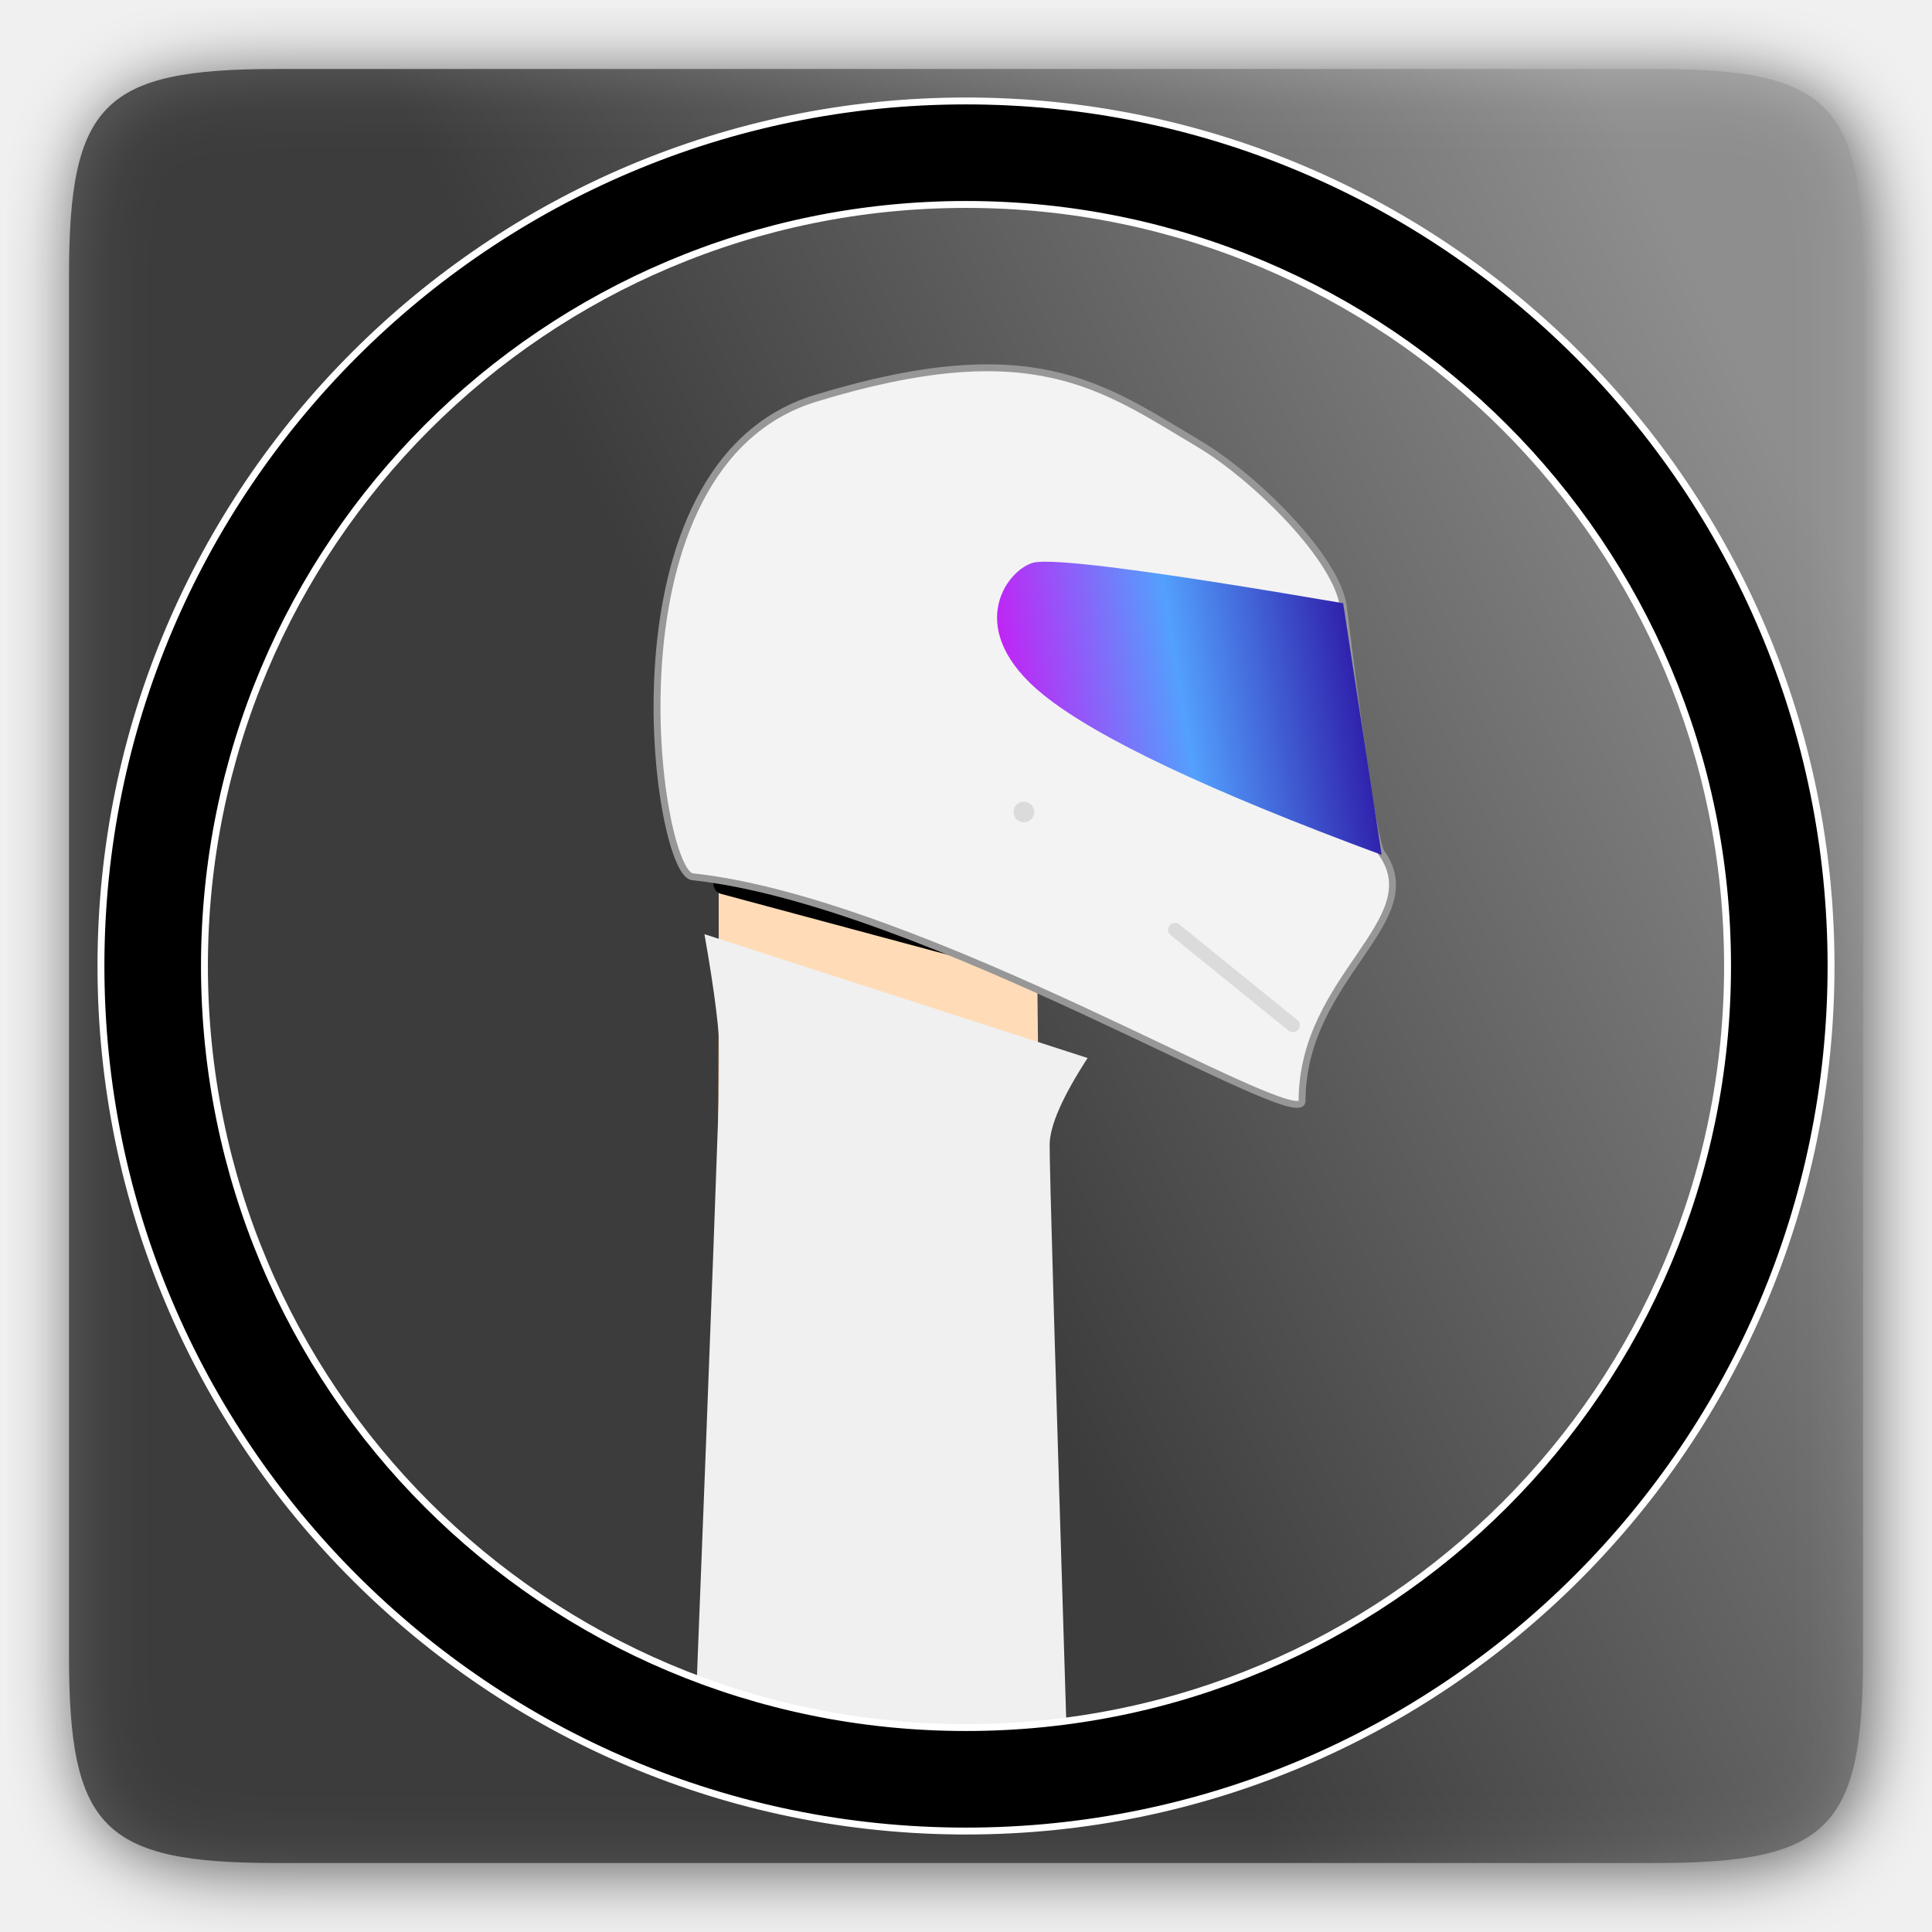
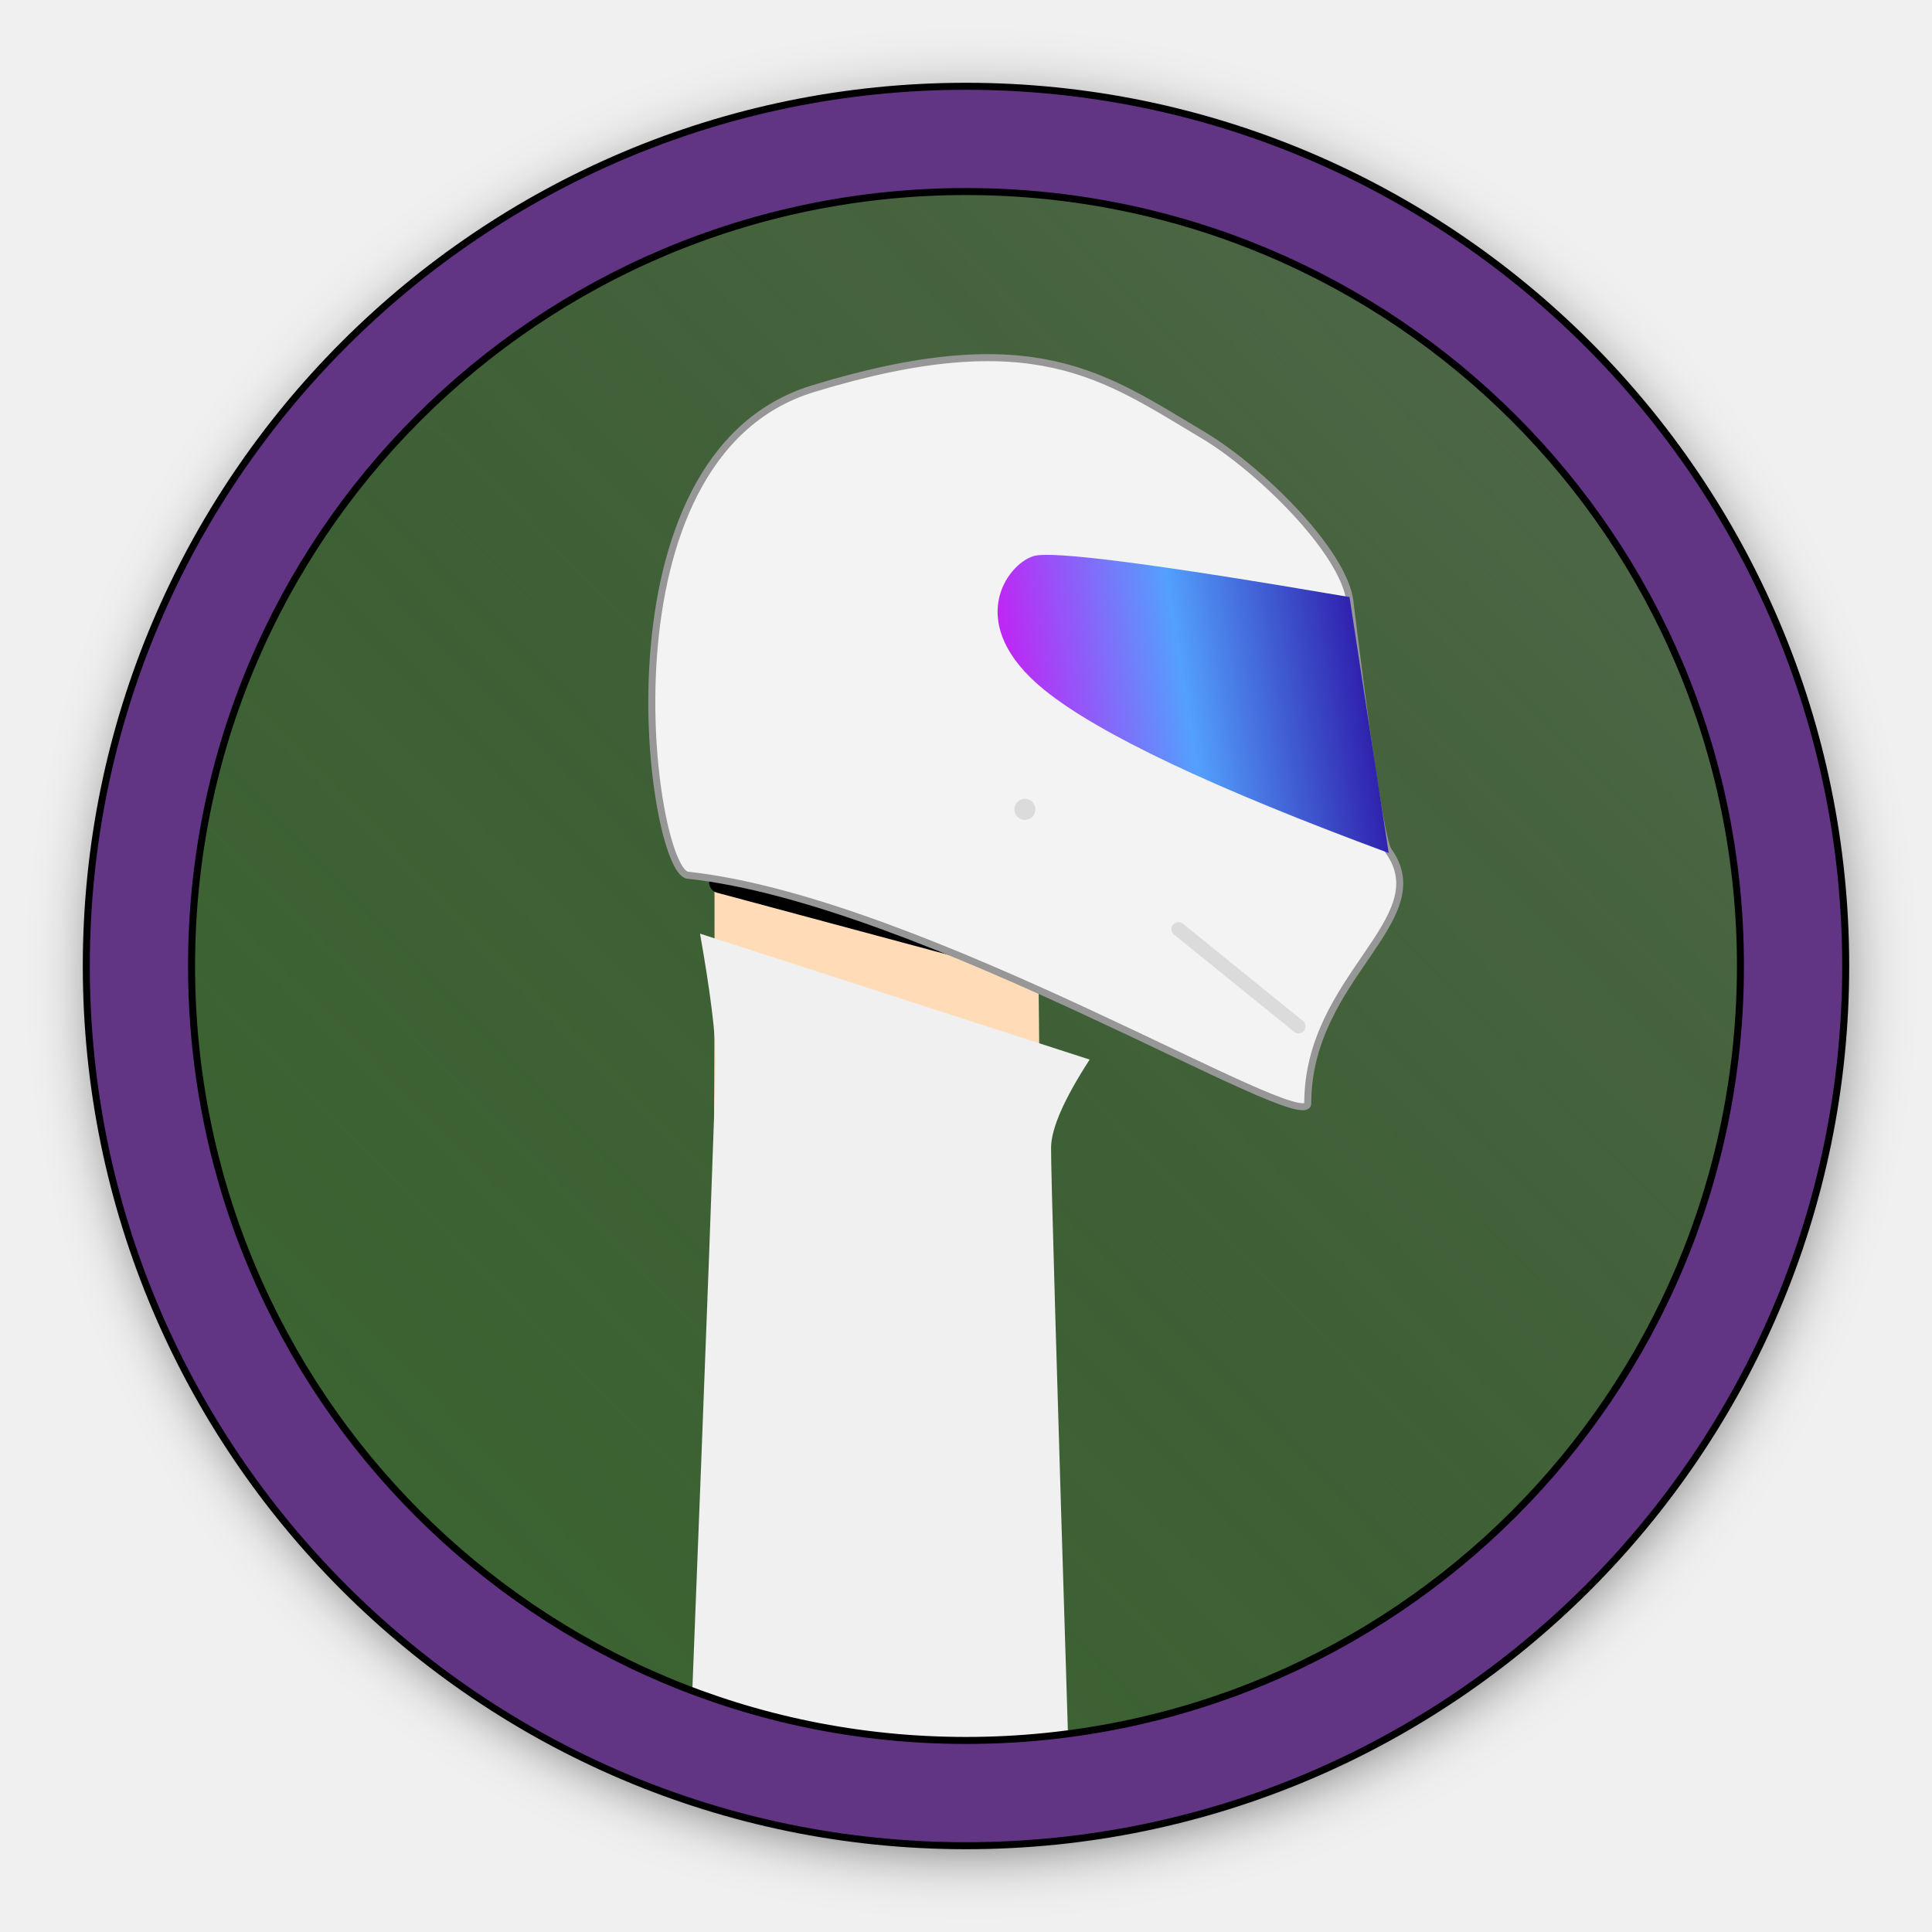
<svg xmlns="http://www.w3.org/2000/svg" xmlns:xlink="http://www.w3.org/1999/xlink" width="280" height="280" viewBox="0 0 280 280" version="1.1" id="svg28">
-   <path style="opacity:1;fill:url(#linearGradient849);fill-opacity:1;fill-rule:nonzero;stroke:none;stroke-width:1.48;stroke-linecap:round;stroke-linejoin:round;stroke-miterlimit:4;stroke-dasharray:none;stroke-opacity:1;paint-order:normal;filter:url(#filter1090)" d="M 10,40 C 10,15 15,10 40,10 h 200 c 25,0 30,5 30,30 v 200 c 0,25 -5,30 -30,30 H 40 c -25,0 -30,-5 -30,-30 z" id="rect841" />
+   <path style="opacity:1;fill:url(#linearGradient849-0);fill-opacity:1;fill-rule:nonzero;stroke:none;stroke-width:1.48;stroke-linecap:round;stroke-linejoin:round;stroke-miterlimit:4;stroke-dasharray:none;stroke-opacity:1;paint-order:normal;filter:url(#filter1090-1)" d="m 139.999,14.63 c -69.151,0 -125.369,56.218 -125.369,125.369 0,69.151 56.218,125.371 125.369,125.371 69.151,0 125.371,-56.22 125.371,-125.371 0,-69.151 -56.22,-125.369 -125.371,-125.369 z" id="rect841-2" />
  <defs id="defs13">
    <linearGradient id="linearGradient847">
-       <stop style="stop-color:#333333;stop-opacity:0.784" offset="0" id="stop843" />
-       <stop style="stop-color:#9b9b9b;stop-opacity:0.784" offset="1" id="stop845" />
+       <stop style="stop-color:#3c6332;stop-opacity:1" offset="0" id="stop843" />
+       <stop id="stop942" offset="0.447" style="stop-color:#3c6332;stop-opacity:0.824" />
+       <stop style="stop-color:#3c6332;stop-opacity:0.618" offset="1" id="stop845" />
    </linearGradient>
    <linearGradient x1="106.493" y1="64.733" x2="51.255" y2="56.151" id="linearGradient-1" gradientTransform="scale(0.9416505,1.061965)" gradientUnits="userSpaceOnUse">
      <stop stop-color="#3023AE" offset="0%" id="stop6" />
      <stop stop-color="#53A0FD" offset="47.525%" id="stop8" />
      <stop stop-color="#CD16F4" offset="100%" id="stop10" />
    </linearGradient>
-     <linearGradient xlink:href="#linearGradient847" id="linearGradient849" x1="90" y1="90" x2="230" y2="20" gradientUnits="userSpaceOnUse" gradientTransform="translate(10,10)" />
+     <linearGradient xlink:href="#linearGradient847" id="linearGradient849" x1="50" y1="205" x2="245" y2="15" gradientUnits="userSpaceOnUse" gradientTransform="translate(10,10)" />
    <filter style="color-interpolation-filters:sRGB;" id="filter1090">
      <feFlood flood-opacity="0.784" flood-color="rgb(0,0,0)" result="flood" id="feFlood1080" />
      <feComposite in="flood" in2="SourceGraphic" operator="in" result="composite1" id="feComposite1082" />
      <feGaussianBlur in="composite1" stdDeviation="5" result="blur" id="feGaussianBlur1084" />
      <feOffset dx="1" dy="1" result="offset" id="feOffset1086" />
      <feComposite in="SourceGraphic" in2="offset" operator="over" result="composite2" id="feComposite1088" />
    </filter>
+     <linearGradient xlink:href="#linearGradient847" id="linearGradient849-0" x1="50" y1="205" x2="245" y2="15" gradientUnits="userSpaceOnUse" gradientTransform="translate(9.999982,9.999991)" />
+     <filter style="color-interpolation-filters:sRGB" id="filter1090-1">
+       <feFlood flood-opacity="0.784" flood-color="rgb(0,0,0)" result="flood" id="feFlood1080-8" />
+       <feComposite in="flood" in2="SourceGraphic" operator="in" result="composite1" id="feComposite1082-7" />
+       <feGaussianBlur in="composite1" stdDeviation="5" result="blur" id="feGaussianBlur1084-9" />
+       <feOffset dx="1" dy="1" result="offset" id="feOffset1086-2" />
+       <feComposite in="SourceGraphic" in2="offset" operator="over" result="composite2" id="feComposite1088-0" />
+     </filter>
  </defs>
-   <g id="Page-1" style="fill:none;fill-rule:evenodd;stroke:none;stroke-width:1" transform="translate(14.63,14.63)">
+   <g id="Page-1" style="fill:none;fill-rule:evenodd;stroke:none;stroke-width:1" transform="matrix(1.016921,0,0,1.016937,12.50846,12.50647)">
    <g id="Stig" transform="translate(7,7)">
      <g id="Group">
        <g id="Base" transform="translate(82,54)" style="fill:#ffdcb7;fill-rule:nonzero">
          <path d="M 47.89,180.781 46.53,49.181 v -5.92 h 46 v -17.46 C 92.53,12.521 89.05,5.321 69.59,1.881 62.341,0.654 55.002,0.025 47.65,5.0848072e-4 39.612,-0.02 31.586,0.608 23.65,1.881 11.13,3.961 0.53,13.341 0.53,25.801 v 43.78 C 0.53,71.711 0.35,122.991 0,176.931 Z M 72.53,14.111 c 3.558,-0.057 6.798,2.042 8.201,5.313 1.402,3.271 0.689,7.065 -1.806,9.603 -2.495,2.538 -6.276,3.317 -9.571,1.971 C 66.059,29.653 63.905,26.449 63.9,22.891 63.867,18.086 67.726,14.16 72.53,14.111 Z" id="Shape" />
        </g>
        <path d="m 80.466,113.759 55.527,17.947 c -3.623,5.592 -5.456,9.76 -5.498,12.502 -0.042,2.743 0.793,31.673 2.505,86.792 H 79 c 2.464,-62.659 3.695,-95.758 3.695,-99.294 0,-3.537 -0.743,-9.519 -2.23,-17.947 z" id="Rectangle-2" style="fill:#f0f0f0" />
        <g id="helmet" transform="rotate(-17,188.3365,-176.0226)">
          <path d="M 20.897,47.073 45.624,83.663 c 0.301,0.446 0.378,0.629 0.427,0.845 0.049,0.216 0.046,0.43 -0.009,0.644 -0.055,0.215 -0.138,0.396 -0.452,0.832 l -10.565,14.692 c -0.161,0.223 -0.286,0.361 -0.427,0.471 -0.14,0.111 -0.291,0.188 -0.462,0.237 -0.172,0.049 -0.356,0.071 -0.632,0.071 h -0.066 c -0.605,0 -1.135,-0.407 -1.291,-0.992 L 18.205,48.301 c -0.214,-0.8 0.261,-1.623 1.062,-1.836 0.618,-0.165 1.272,0.08 1.63,0.609 z" id="Rectangle-Copy" transform="rotate(-43,32.11991,73.93462)" style="fill:#000000" />
          <path d="M 1.221,61.086 C -3.66,59 5.563,0 38.544,0 71.526,0 78.785,10.485 89.754,22.536 96.032,29.434 104.124,44.281 102.87,51.357 100.61,64.113 97.047,84.946 97.728,86.963 101.61,98.458 81.486,100.757 76.214,118 74.765,122.738 32.3,74.367 1.221,61.086 Z" id="Path-2" style="fill:#f3f3f3;stroke:#979797" />
-           <circle id="Oval-3" cx="49.907" cy="66.159" r="1.5" style="fill:#130808;fill-opacity:0.1" />
-           <rect id="Rectangle" transform="rotate(-34,72,98)" x="71" y="86" width="2" height="24" rx="1" style="fill:#000000;fill-opacity:0.1" />
+           <path style="fill:#130808;fill-opacity:0.1" d="m 51.407,66.159 a 1.5,1.5 0 0 1 -1.5,1.5 1.5,1.5 0 0 1 -1.5,-1.5 1.5,1.5 0 0 1 1.5,-1.5 1.5,1.5 0 0 1 1.5,1.5 z" id="Oval-3" />
+           <path transform="rotate(-34,72,98)" style="fill:#000000;fill-opacity:0.1" d="m 72,86 c 0.554,0 1,0.446 1,1 v 22 c 0,0.554 -0.446,1 -1,1 -0.554,0 -1,-0.446 -1,-1 V 87 c 0,-0.554 0.446,-1 1,-1 z" id="Rectangle" />
          <path d="M 103,50.751 C 78.15,38.25 64.367,32 61.652,32 c -4.072,0 -12.432,6.398 -4.072,18.751 5.574,8.235 18.937,20.405 40.09,36.51 z" id="Path-3" style="fill:url(#linearGradient-1)" />
        </g>
-         <path style="color:#000000;font-style:normal;font-variant:normal;font-weight:normal;font-stretch:normal;font-size:medium;line-height:normal;font-family:sans-serif;font-variant-ligatures:normal;font-variant-position:normal;font-variant-caps:normal;font-variant-numeric:normal;font-variant-alternates:normal;font-feature-settings:normal;text-indent:0;text-align:start;text-decoration:none;text-decoration-line:none;text-decoration-style:solid;text-decoration-color:#000000;letter-spacing:normal;word-spacing:normal;text-transform:none;writing-mode:lr-tb;direction:ltr;text-orientation:mixed;dominant-baseline:auto;baseline-shift:baseline;text-anchor:start;white-space:normal;shape-padding:0;clip-rule:nonzero;display:inline;overflow:visible;visibility:visible;opacity:1;isolation:auto;mix-blend-mode:normal;color-interpolation:sRGB;color-interpolation-filters:linearRGB;solid-color:#000000;solid-opacity:1;vector-effect:none;fill:#000000;fill-opacity:1;fill-rule:nonzero;stroke:#ffffff;stroke-width:1;stroke-linecap:butt;stroke-linejoin:miter;stroke-miterlimit:4;stroke-dasharray:none;stroke-dashoffset:0;stroke-opacity:1;color-rendering:auto;image-rendering:auto;shape-rendering:auto;text-rendering:auto;enable-background:accumulate" d="M 118.369,-7 C 49.218,-7 -7,49.218 -7,118.369 c 0,69.151 56.218,125.371 125.369,125.371 69.151,0 125.371,-56.22 125.371,-125.371 C 243.74,49.218 187.52,-7 118.369,-7 Z m 0,15 c 61.044,0 110.371,49.325 110.371,110.369 0,61.044 -49.327,110.371 -110.371,110.371 C 57.325,228.74 8,179.414 8,118.369 8,57.325 57.325,8 118.369,8 Z" id="Oval" />
+         <path style="color:#000000;font-style:normal;font-variant:normal;font-weight:normal;font-stretch:normal;font-size:medium;line-height:normal;font-family:sans-serif;font-variant-ligatures:normal;font-variant-position:normal;font-variant-caps:normal;font-variant-numeric:normal;font-variant-alternates:normal;font-feature-settings:normal;text-indent:0;text-align:start;text-decoration:none;text-decoration-line:none;text-decoration-style:solid;text-decoration-color:#000000;letter-spacing:normal;word-spacing:normal;text-transform:none;writing-mode:lr-tb;direction:ltr;text-orientation:mixed;dominant-baseline:auto;baseline-shift:baseline;text-anchor:start;white-space:normal;shape-padding:0;clip-rule:nonzero;display:inline;overflow:visible;visibility:visible;opacity:1;isolation:auto;mix-blend-mode:normal;color-interpolation:sRGB;color-interpolation-filters:linearRGB;solid-color:#000000;solid-opacity:1;vector-effect:none;fill:#613583;fill-opacity:1;fill-rule:nonzero;stroke:#000000;stroke-width:1;stroke-linecap:butt;stroke-linejoin:miter;stroke-miterlimit:4;stroke-dasharray:none;stroke-dashoffset:0;stroke-opacity:1;color-rendering:auto;image-rendering:auto;shape-rendering:auto;text-rendering:auto;enable-background:accumulate" d="M 118.369,-7 C 49.218,-7 -7,49.218 -7,118.369 c 0,69.151 56.218,125.371 125.369,125.371 69.151,0 125.371,-56.22 125.371,-125.371 C 243.74,49.218 187.52,-7 118.369,-7 Z m 0,15 c 61.044,0 110.371,49.325 110.371,110.369 0,61.044 -49.327,110.371 -110.371,110.371 C 57.325,228.74 8,179.414 8,118.369 8,57.325 57.325,8 118.369,8 Z" id="Oval" />
      </g>
    </g>
  </g>
</svg>
